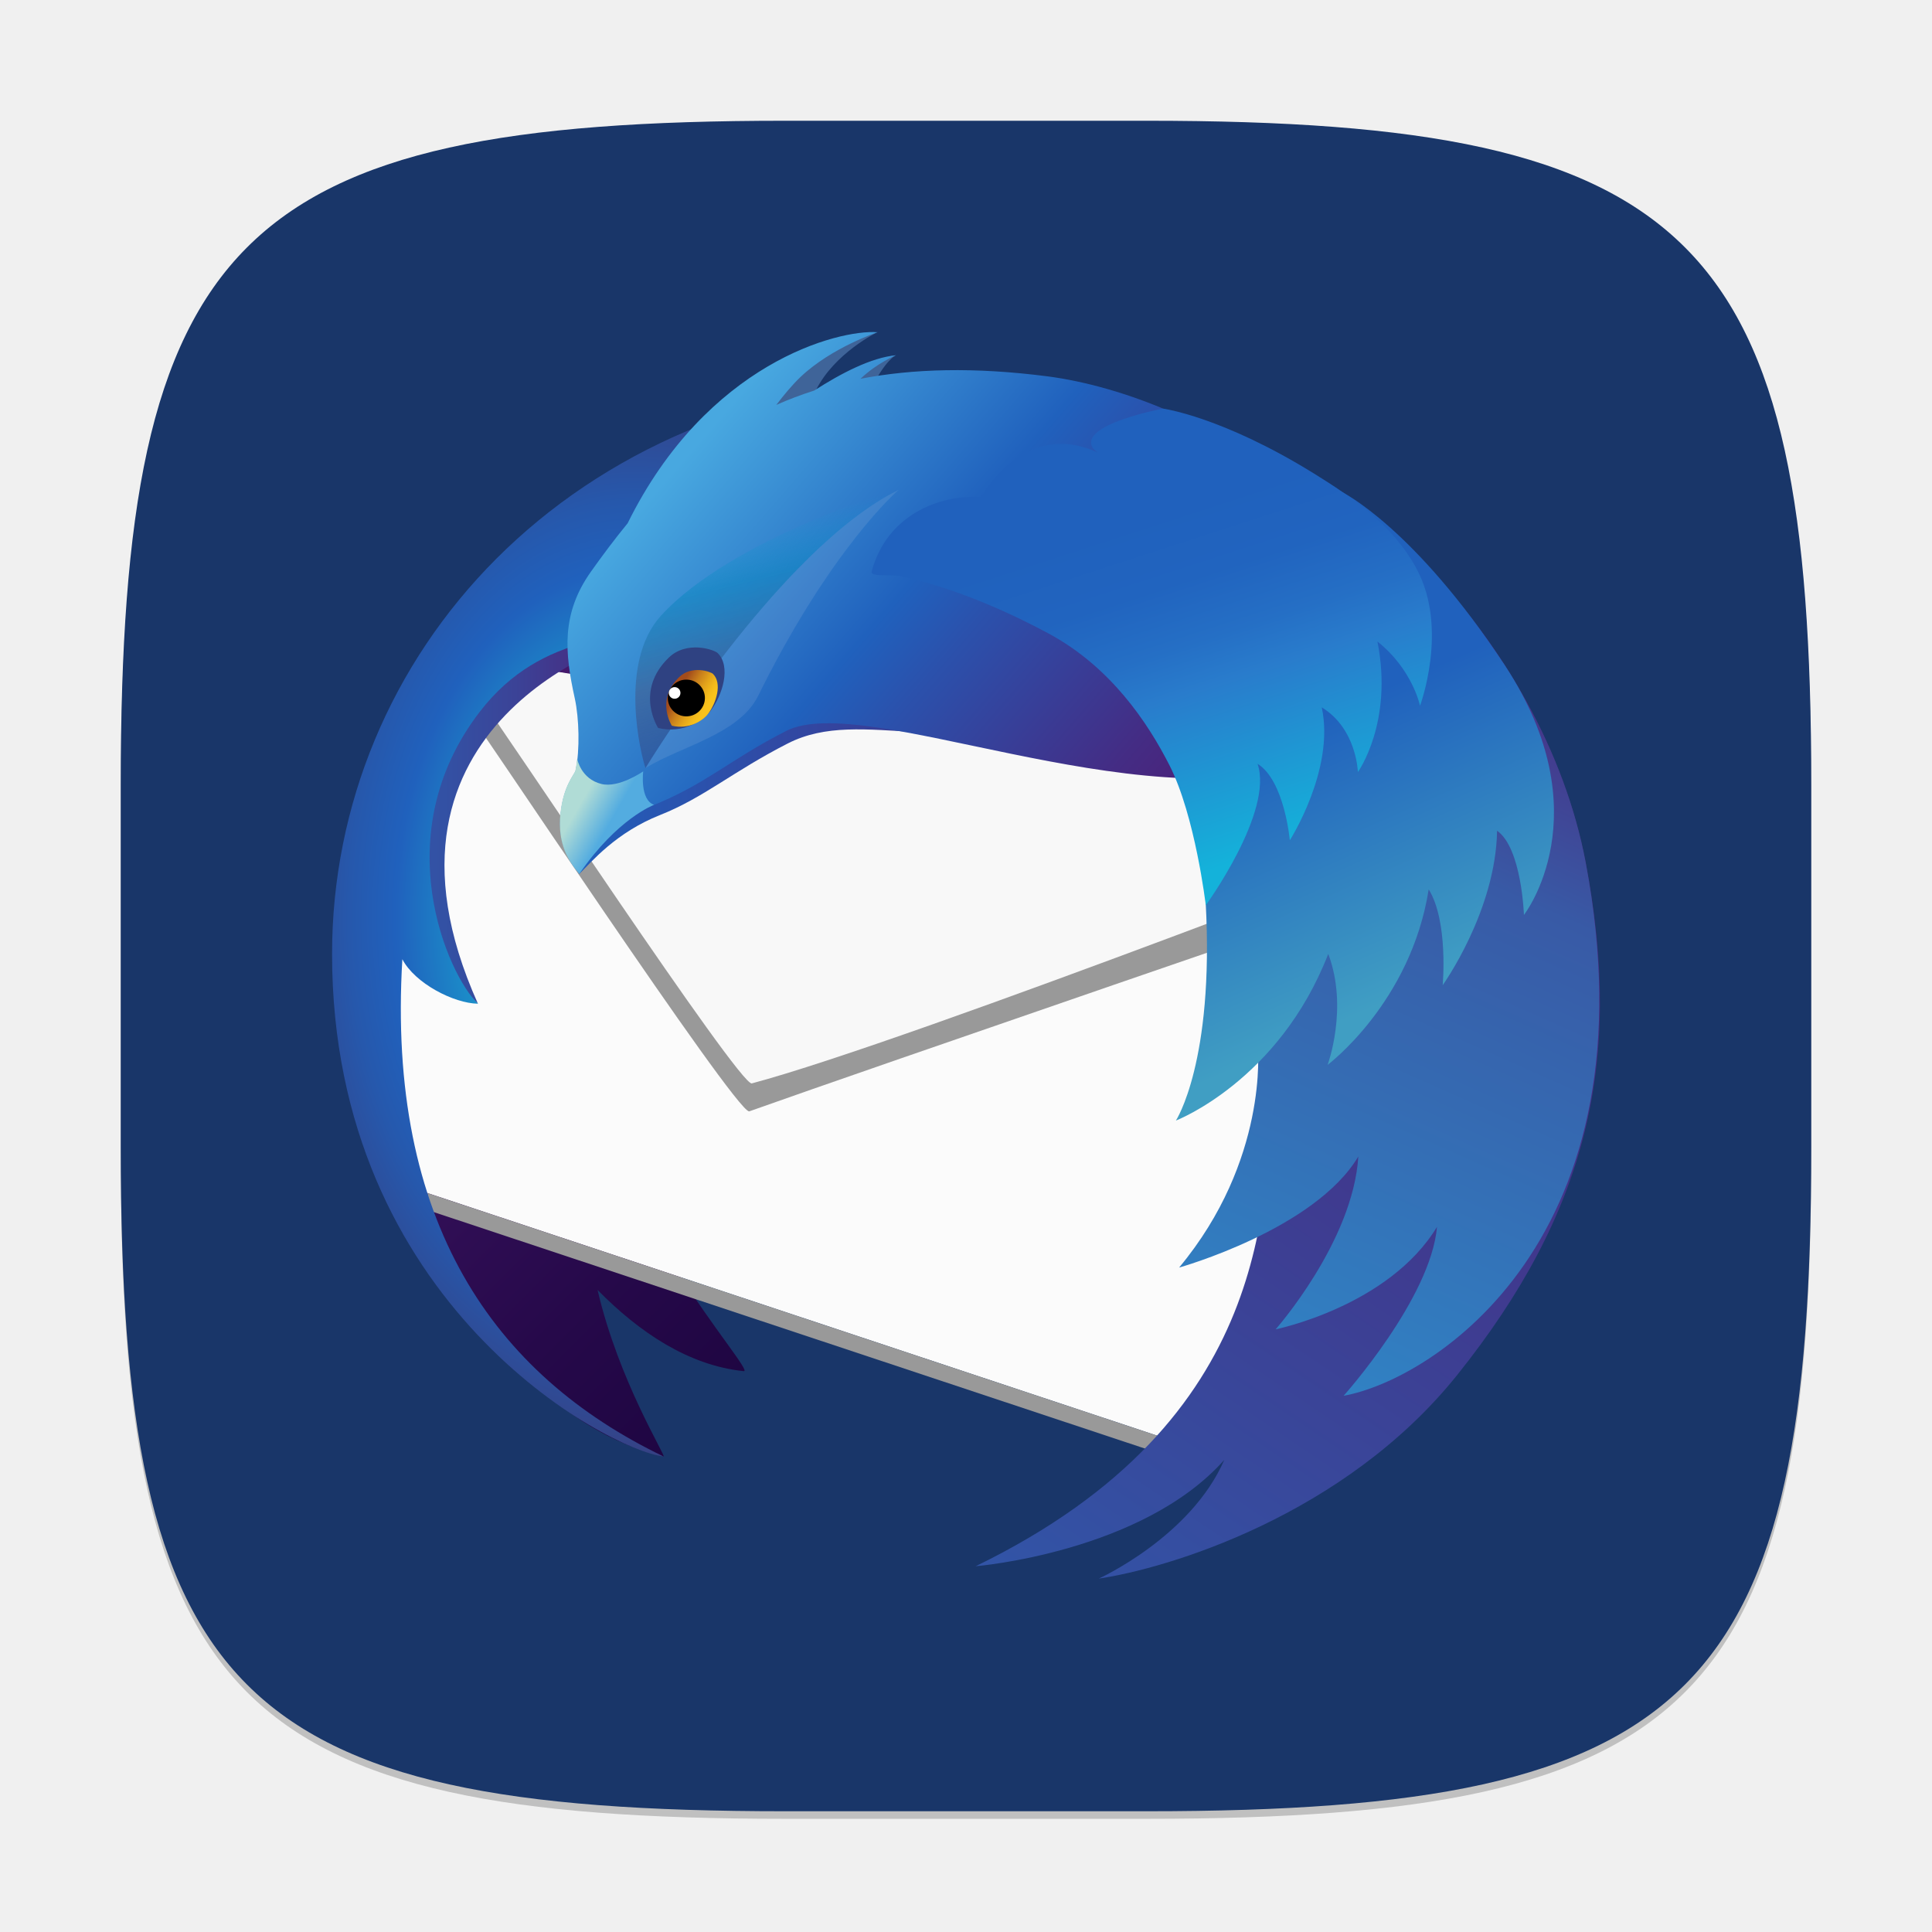
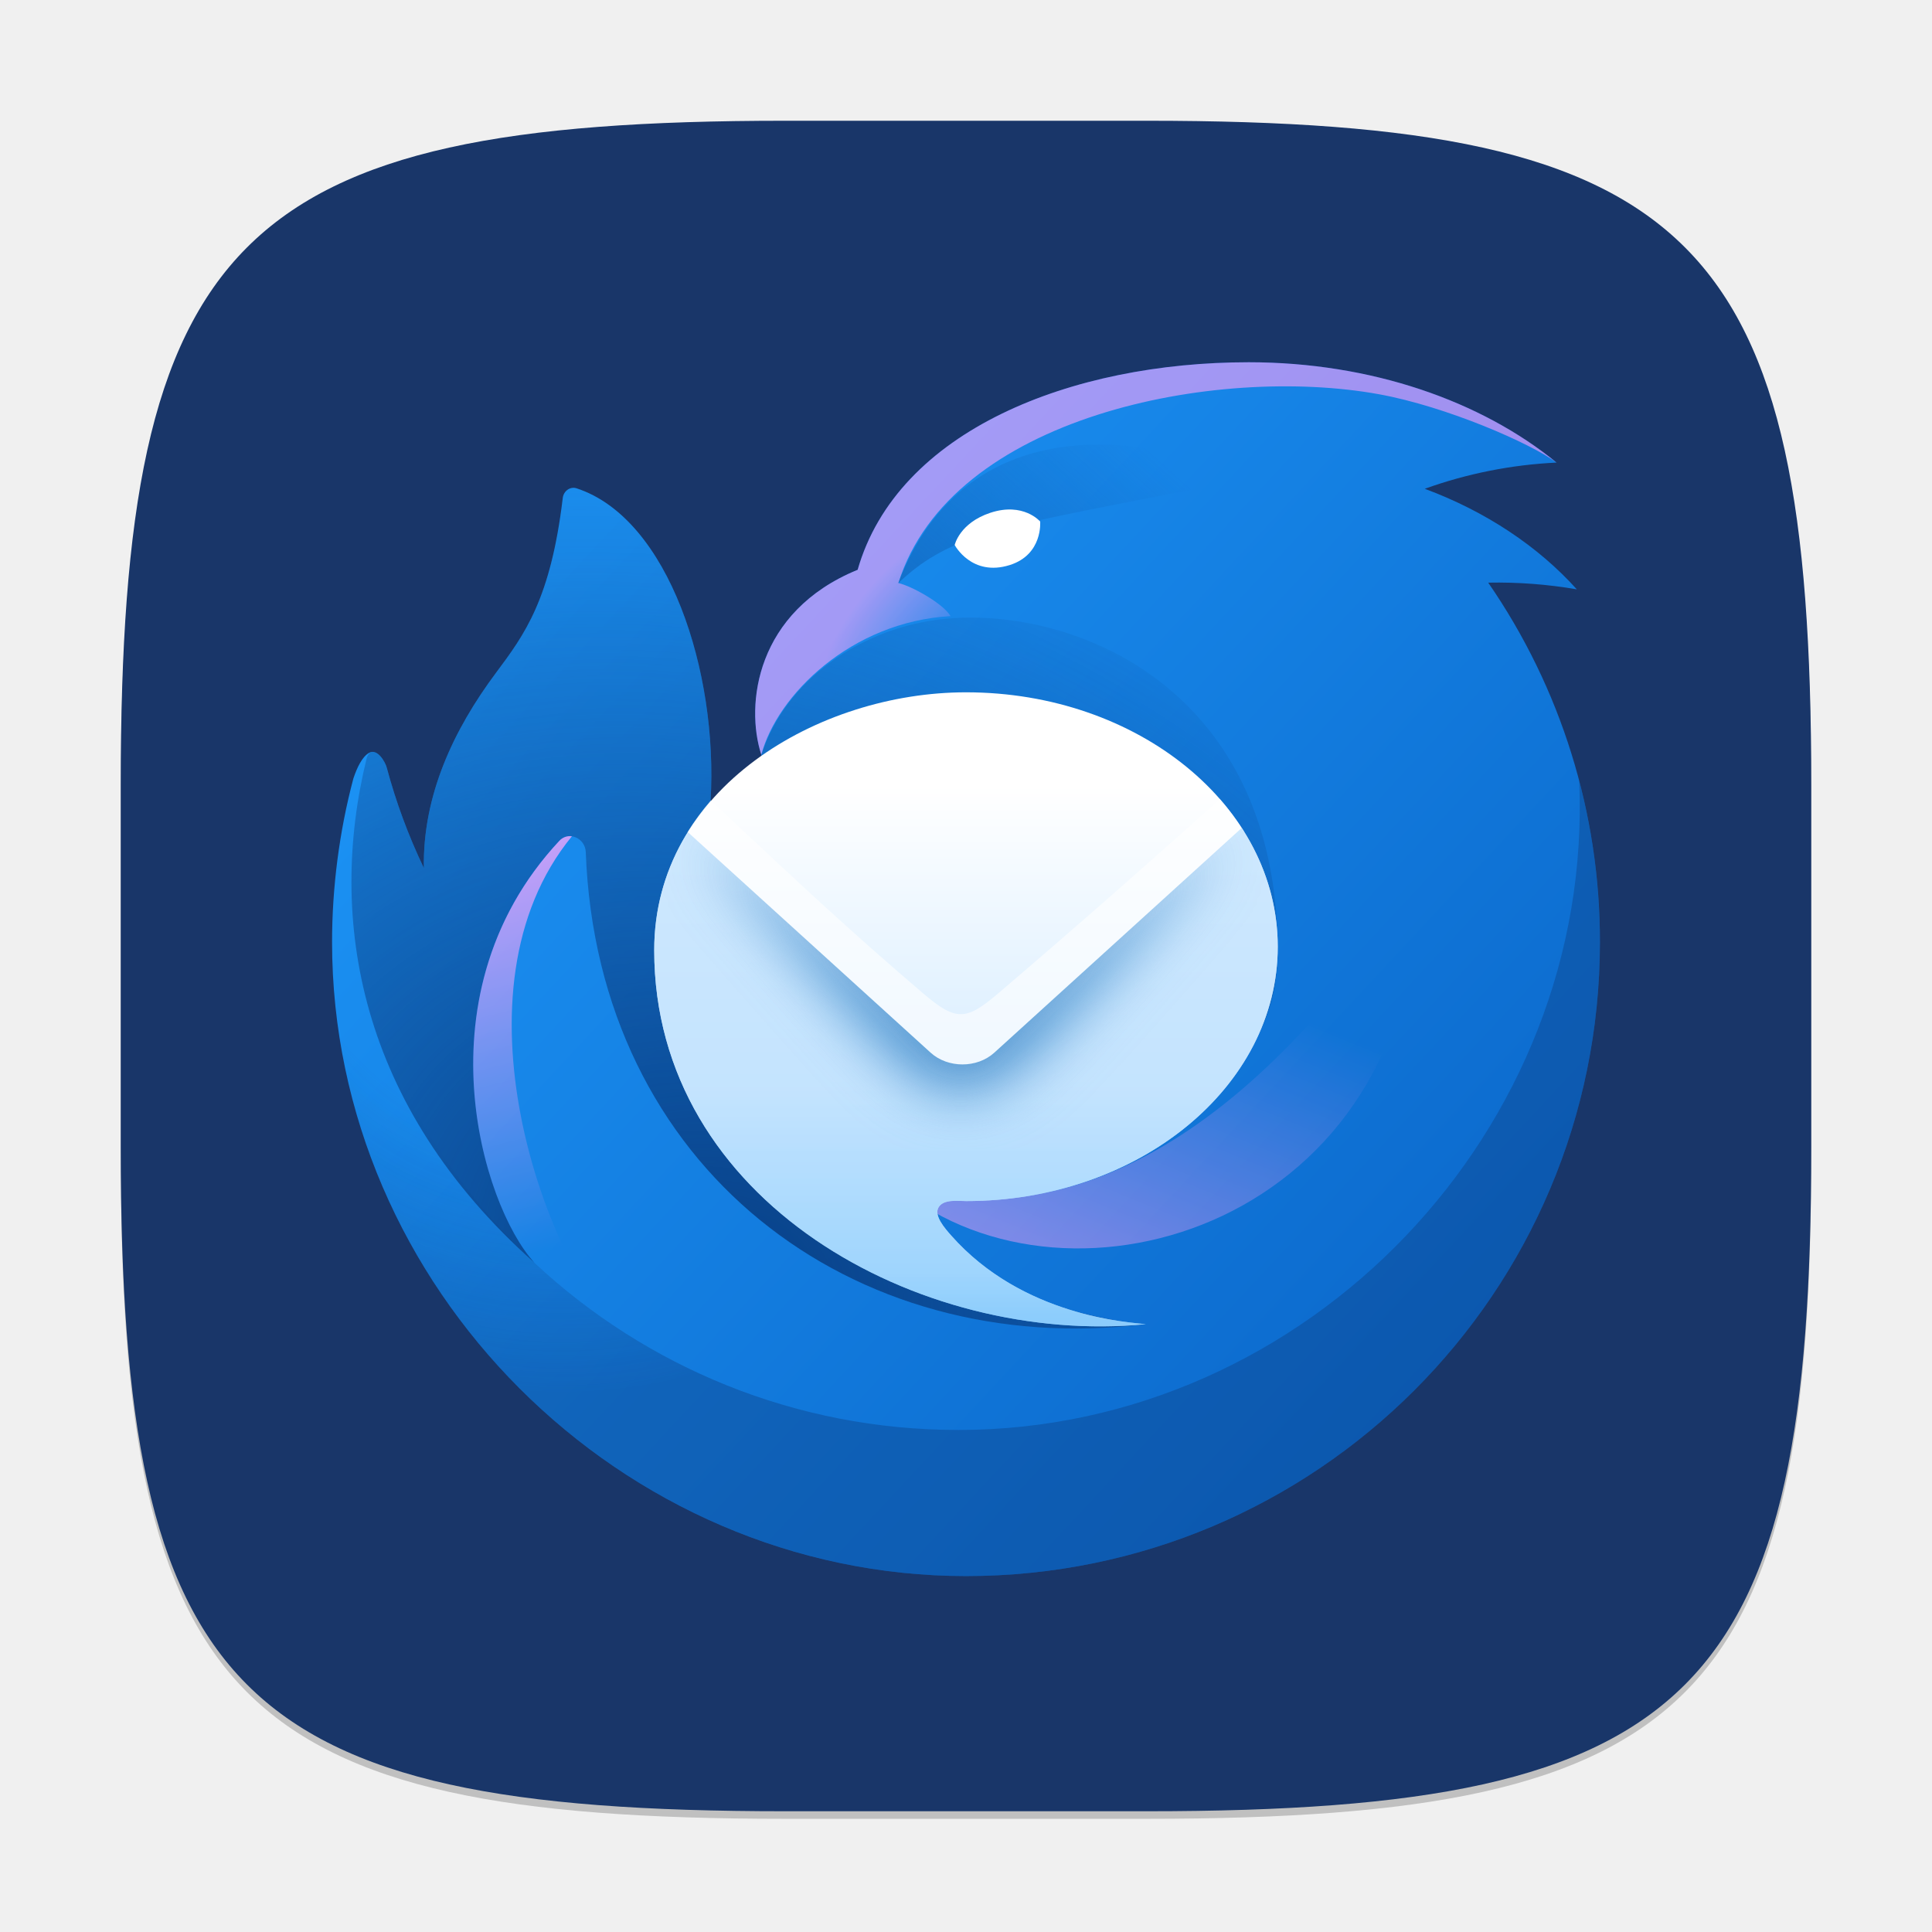
<svg xmlns="http://www.w3.org/2000/svg" width="256" height="256" viewBox="0 0 256 256" version="1.1" id="svg5">
  <defs id="defs2">
    <linearGradient id="SVGID_1_" gradientUnits="userSpaceOnUse" x1="199.533" y1="201.907" x2="39.679" y2="42.053" gradientTransform="matrix(0.1295758,0,0,0.1295758,8,8.000035)">
      <stop offset="0" style="stop-color:#130036" id="stop4" />
      <stop offset="0.23" style="stop-color:#18023B" id="stop6" />
      <stop offset="0.512" style="stop-color:#26094A" id="stop8" />
      <stop offset="0.821" style="stop-color:#3D1563" id="stop10" />
      <stop offset="1" style="stop-color:#4E1D75" id="stop12" />
    </linearGradient>
    <linearGradient id="SVGID_2_" gradientUnits="userSpaceOnUse" x1="10.243" y1="95.311" x2="57.704" y2="95.311" gradientTransform="matrix(0.1295758,0,0,0.1295758,8,8.000035)">
      <stop offset="0" style="stop-color:#3156A8" id="stop27" />
      <stop offset="0.247" style="stop-color:#3351A4" id="stop29" />
      <stop offset="0.536" style="stop-color:#3B4397" id="stop31" />
      <stop offset="0.845" style="stop-color:#472C82" id="stop33" />
      <stop offset="1" style="stop-color:#4E1D75" id="stop35" />
    </linearGradient>
    <radialGradient id="SVGID_3_" cx="59.073" cy="113.923" r="85.247" gradientTransform="matrix(0.1295758,0,0,0.187885,8,1.357277)" gradientUnits="userSpaceOnUse">
      <stop offset="0.165" style="stop-color:#14CDDA" id="stop40" />
      <stop offset="0.548" style="stop-color:#2061BD" id="stop42" />
      <stop offset="0.655" style="stop-color:#2658AC" id="stop44" />
      <stop offset="0.864" style="stop-color:#373F81" id="stop46" />
      <stop offset="1" style="stop-color:#432D62" id="stop48" />
    </radialGradient>
    <linearGradient id="SVGID_4_" gradientUnits="userSpaceOnUse" x1="44.539" y1="57.897" x2="191.515" y2="57.897" gradientTransform="matrix(0.1295758,0,0,0.1295758,8,8.000035)">
      <stop offset="0" style="stop-color:#2061BD" id="stop53" />
      <stop offset="0.185" style="stop-color:#2B51AC" id="stop55" />
      <stop offset="0.683" style="stop-color:#442C84" id="stop57" />
      <stop offset="0.941" style="stop-color:#4E1D75" id="stop59" />
    </linearGradient>
    <linearGradient id="SVGID_5_" gradientUnits="userSpaceOnUse" x1="66.174" y1="23.206" x2="167.264" y2="111.082" gradientTransform="matrix(0.1295758,0,0,0.1295758,8,8.000035)">
      <stop offset="0.02" style="stop-color:#48A8E0" id="stop68" />
      <stop offset="0.388" style="stop-color:#2061BD" id="stop70" />
      <stop offset="0.497" style="stop-color:#2B51AC" id="stop72" />
      <stop offset="0.789" style="stop-color:#442C84" id="stop74" />
      <stop offset="0.941" style="stop-color:#4E1D75" id="stop76" />
    </linearGradient>
    <linearGradient id="SVGID_6_" gradientUnits="userSpaceOnUse" x1="19.676" y1="337.414" x2="217.835" y2="43.631" gradientTransform="matrix(0.1295758,0,0,0.1295758,8,8.000035)">
      <stop offset="0.379" style="stop-color:#3156A8" id="stop81" />
      <stop offset="1" style="stop-color:#4E1D75" id="stop83" />
    </linearGradient>
    <linearGradient id="SVGID_7_" gradientUnits="userSpaceOnUse" x1="96.745" y1="278.646" x2="206.317" y2="32.542" gradientTransform="matrix(0.1295758,0,0,0.1295758,8,8.000035)">
      <stop offset="0" style="stop-color:#29ABE2" id="stop88" />
      <stop offset="0.773" style="stop-color:#385AA6" id="stop90" />
      <stop offset="0.858" style="stop-color:#414293" id="stop92" />
      <stop offset="1" style="stop-color:#4E1D75" id="stop94" />
    </linearGradient>
    <linearGradient id="SVGID_8_" gradientUnits="userSpaceOnUse" x1="48.269" y1="92.034" x2="54.241" y2="95.468" gradientTransform="matrix(0.1295758,0,0,0.1295758,8,8.000035)">
      <stop offset="0" style="stop-color:#B0DCD6" id="stop99" />
      <stop offset="1" style="stop-color:#53ACE0" id="stop101" />
    </linearGradient>
    <linearGradient id="SVGID_11_" gradientUnits="userSpaceOnUse" x1="176.214" y1="23.085" x2="164.24" y2="20.555" gradientTransform="matrix(0.1295758,0,0,0.1295758,8,8.000035)">
      <stop offset="0" style="stop-color:#3092B9" id="stop121" />
      <stop offset="0.22" style="stop-color:#258DB6" id="stop123" />
      <stop offset="0.656" style="stop-color:#1685B1" id="stop125" />
      <stop offset="1" style="stop-color:#1082AF" id="stop127" />
    </linearGradient>
    <linearGradient id="SVGID_12_" gradientUnits="userSpaceOnUse" x1="80.784" y1="38.025" x2="90.637" y2="77.544" gradientTransform="matrix(0.1295758,0,0,0.1295758,8,8.000035)">
      <stop offset="0.007" style="stop-color:#1398D1;stop-opacity:0" id="stop138" />
      <stop offset="0.248" style="stop-color:#1187C2;stop-opacity:0.62" id="stop140" />
      <stop offset="0.642" style="stop-color:#3F6499;stop-opacity:0.71" id="stop142" />
      <stop offset="1" style="stop-color:#2F4282;stop-opacity:0.5" id="stop144" />
    </linearGradient>
    <linearGradient id="SVGID_13_" gradientUnits="userSpaceOnUse" x1="48.738" y1="14.373" x2="43.199" y2="11.303" gradientTransform="matrix(0.1294981,0.0045222,-0.0045222,0.1294981,11.18635,15.40143)">
      <stop offset="0" style="stop-color:#F9C21B" id="stop153" />
      <stop offset="0.148" style="stop-color:#F3BA1B" id="stop155" />
      <stop offset="0.379" style="stop-color:#E3A41B" id="stop157" />
      <stop offset="0.663" style="stop-color:#C9801C" id="stop159" />
      <stop offset="0.988" style="stop-color:#A44E1C" id="stop161" />
      <stop offset="1" style="stop-color:#A34C1C" id="stop163" />
    </linearGradient>
    <linearGradient id="SVGID_14_" gradientUnits="userSpaceOnUse" x1="206.211" y1="130.139" x2="169.43" y2="47.526" gradientTransform="matrix(0.1295758,0,0,0.1295758,8,8.000035)">
      <stop offset="0" style="stop-color:#409EC3" id="stop174" />
      <stop offset="0.62" style="stop-color:#2061BD" id="stop176" />
    </linearGradient>
    <linearGradient id="SVGID_15_" gradientUnits="userSpaceOnUse" x1="176.76" y1="103.061" x2="150.407" y2="21.954" gradientTransform="matrix(0.1295758,0,0,0.1295758,8,8.000035)">
      <stop offset="0" style="stop-color:#14B2DA" id="stop181" />
      <stop offset="0.403" style="stop-color:#297CCC" id="stop183" />
      <stop offset="0.508" style="stop-color:#256FC5" id="stop185" />
      <stop offset="0.649" style="stop-color:#2164BF" id="stop187" />
      <stop offset="0.816" style="stop-color:#2061BD" id="stop189" />
      <stop offset="0.984" style="stop-color:#2061BD" id="stop191" />
    </linearGradient>
+     <linearGradient id="a" x1="146.185" x2="639.585" y1="155.649" y2="615.869" gradientUnits="userSpaceOnUse">
+       <stop stop-color="#1B91F3" id="stop13" />
+       <stop offset="1" stop-color="#0B68CB" id="stop14" />
+     </linearGradient>
+     <radialGradient id="b" cx="0" cy="0" r="1" gradientTransform="matrix(117.9299,271.4495,-260.0389,112.9726,145.274,314)" gradientUnits="userSpaceOnUse">
+       <stop offset="0.53" stop-color="#0B4186" stop-opacity="0" id="stop26" />
+       <stop offset="1" stop-color="#0B4186" stop-opacity="0.45" id="stop27-3" />
+     </radialGradient>
+     <radialGradient id="c" cx="0" cy="0" r="1" gradientTransform="matrix(-38.95041,-49.85964,82.50652,-64.45421,383.705,192.449)" gradientUnits="userSpaceOnUse">
+       <stop stop-color="#EF3ACC" stop-opacity="0" id="stop28" />
+       <stop offset="1" stop-color="#EF3ACC" stop-opacity="0.64" id="stop29-6" />
+     </radialGradient>
+     <linearGradient id="d" x1="283.475" x2="461.015" y1="273.458" y2="75.818" gradientUnits="userSpaceOnUse">
+       <stop stop-color="#0F5DB0" id="stop15" />
+       <stop offset="1" stop-color="#0F5DB0" stop-opacity="0" id="stop16" />
+     </linearGradient>
+     <radialGradient id="e" cx="0" cy="0" r="1" gradientTransform="matrix(200.5003,-415.9102,513.7714,247.6768,242.704,551.15)" gradientUnits="userSpaceOnUse">
+       <stop offset="0.02" stop-color="#094188" id="stop30" />
+       <stop offset="0.97" stop-color="#0B4186" stop-opacity="0" id="stop31-7" />
+     </radialGradient>
+     <linearGradient id="f" x1="594.625" x2="512.075" y1="416.559" y2="619.249" gradientUnits="userSpaceOnUse">
+       <stop stop-color="#E247C4" stop-opacity="0" id="stop17" />
+       <stop offset="1" stop-color="#E247C4" stop-opacity="0.64" id="stop18" />
+     </linearGradient>
+     <linearGradient id="g" x1="82.716" x2="155.445" y1="234.79" y2="527.51" gradientUnits="userSpaceOnUse">
+       <stop offset="0.1" stop-color="#EF3ACC" id="stop19" />
+       <stop offset="1" stop-color="#EF3ACC" stop-opacity="0" id="stop20" />
+     </linearGradient>
+     <linearGradient id="h" x1="374.705" x2="374.705" y1="273.95" y2="569.949" gradientUnits="userSpaceOnUse">
+       <stop stop-color="#fff" id="stop21" />
+       <stop offset="0.91" stop-color="#BEE1FE" id="stop22" />
+       <stop offset="1" stop-color="#96CEFD" id="stop23" />
+     </linearGradient>
+     <mask id="i" width="345" height="276" x="202" y="297" maskUnits="userSpaceOnUse">
+       <path fill="#ffffff" d="m 546.835,362.969 c 0,77.57 -77.07,140.45 -172.13,140.45 -4.59,0 -12.3,-1.18 -15.11,3.4 -2.81,4.56 3.38,11.6 6.95,15.63 37.16,42.04 91.07,47.33 105.22,48.72 l 2.23,0.22 c -124.88,12.08 -271.38,-67.7 -271.42,-206.37 -0.131,-23.089 6.295,-45.74 18.53,-65.32 l 134.08,121.78 c 9.54,8.66 25.61,8.66 35.15,0 l 136.62,-124.09 c 12.7,19.58 19.88,41.9 19.88,65.58 z" id="path10" />
+     </mask>
+     <linearGradient id="j" x1="380.245" x2="380.245" y1="441.449" y2="565.449" gradientUnits="userSpaceOnUse">
+       <stop stop-color="#BCE0FD" id="stop24" />
+       <stop offset="1" stop-color="#88CCFC" id="stop25" />
+     </linearGradient>
+     <filter id="k" width="341.88" height="198.416" x="201.475" y="276.158" color-interpolation-filters="sRGB" filterUnits="userSpaceOnUse">
+       <feFlood flood-opacity="0" result="BackgroundImageFix" id="feFlood31" />
+       <feBlend in="SourceGraphic" in2="BackgroundImageFix" result="shape" id="feBlend31" mode="normal" />
+       <feGaussianBlur result="effect1_foregroundBlur_106_1002" stdDeviation="16" id="feGaussianBlur31" />
+     </filter>
  </defs>
  <path id="path563" style="opacity:0.2;fill:#000000;stroke-width:8;stroke-linecap:round;stroke-linejoin:round" d="M 104,17 C 31.191,17 16,32.519 16,105 v 48 c 0,72.481 15.191,88 88,88 h 48 c 72.809,0 88,-15.519 88,-88 V 105 C 240,32.519 224.809,17 152,17 Z" />
  <path id="path530" style="fill:#193669;fill-opacity:1;stroke-width:8;stroke-linecap:round;stroke-linejoin:round" d="M 104,16 C 31.191,16 16,31.519 16,104 v 48 c 0,72.481 15.191,88 88,88 h 48 c 72.809,0 88,-15.519 88,-88 V 104 C 240,31.519 224.809,16 152,16 Z" />
-   <g id="g2768" transform="matrix(5.25,0,0,5.25,1.999998,2)">
-     <path class="st1" d="m 32.475,12.599 c -1.879,-1.227 -4.282,-1.625 -5.608,-1.763 -1.419,-0.148 -2.652,-0.122 -3.736,0.037 -0.092,-0.001 -0.183,-0.005 -0.276,-0.005 -0.07,0 -0.14,0.003 -0.211,0.004 0.029,-0.036 0.049,-0.058 0.049,-0.058 0,0 -0.057,0.009 -0.169,0.06 -0.352,0.006 -0.702,0.018 -1.048,0.041 0.481,-0.527 0.875,-0.803 0.875,-0.803 0,0 -0.468,0.068 -1.321,0.842 -0.406,0.037 -0.806,0.087 -1.2,0.148 0.896,-1.213 1.834,-1.724 1.834,-1.724 0,0 -1.137,-0.231 -2.916,1.557 -0.149,0.15 -0.287,0.305 -0.421,0.463 -5.187,1.255 -8.899,4.605 -8.899,8.542 0,0.772 -0.237,1.621 0.019,2.469 -0.102,1.354 0.115,5.05 0.115,5.05 0,0 1.404,7.599 6.804,8.921 0.086,0.02 -1.128,-1.894 -1.665,-4.204 1.046,1.064 2.292,1.905 3.69,2.05 0.172,0.018 -0.799,-1.12 -1.649,-2.492 l 12.271,4.134 c 6.418,-2.757 5.671,-2.508 7.049,-4.001 3.036,-3.286 3.461,-5.151 2.696,-10.656 -0.517,-3.716 -3.26,-7.397 -6.283,-8.612 z" id="path15" style="fill:url(#SVGID_1_);stroke-width:0.13" />
-     <polygon class="st2" points="22.687,62.276 8.546,142.68 16.387,166.974 172.911,219.015 201.939,95.591 " id="polygon17" transform="matrix(0.1295758,0,0,0.1295758,8,8.000035)" style="fill:#fbfbfb" />
-     <path class="st3" d="m 10.997,16.424 c 0.102,0.219 0.072,0.271 0.008,0.271 -0.029,0 -0.064,-0.01 -0.097,-0.021 -0.033,-0.01 -0.064,-0.021 -0.084,-0.021 -0.056,0 -0.024,0.083 0.293,0.482 0.449,0.571 7.049,10.534 7.409,10.534 0.002,0 0.004,-2.6e-4 0.005,-8e-4 3.072,-1.095 16.138,-5.579 16.138,-5.579 L 33.333,20.141 10.997,16.424" id="path19" style="fill:#999999;stroke-width:0.13" />
-     <path class="st4" d="m 11.188,16.179 c 0,0 0.098,0.509 0.555,1.073 0.454,0.569 6.545,9.792 6.851,9.711 3.99,-1.059 18.468,-6.696 18.468,-6.696 z" id="path23" style="fill:#f8f8f8;stroke-width:0.13" />
-     <polygon class="st3" points="168.976,221.012 167.321,217.161 18.568,167.703 19.094,171.178 " id="polygon25" transform="matrix(0.1295758,0,0,0.1295758,8,8.000035)" style="fill:#999999" />
-     <path class="st5" d="m 15.477,15.748 c 0,0 -7.013,2.054 -3.795,9.204 0,0 -1.475,-1.351 -2.354,-3.078 -0.04,-0.077 1.464,-5.42 1.464,-5.42 z" id="path38" style="fill:url(#SVGID_2_);stroke-width:0.13" />
-     <path class="st6" d="M 11.682,24.952 C 11.072,24.942 10.092,24.439 9.774,23.829 9.377,30.45 12.079,34.317 16.367,36.379 14.966,36.219 8,32.543 8,23.697 8,16.175 13.968,9.452 23.308,9.144 c 0.057,0.422 -4.631,1.479 -4.78,1.976 -0.233,0.774 -0.768,1.616 -1.219,2.291 -0.611,0.915 0.85,1.697 -0.224,1.944 -1.616,0.371 -3.77,0.165 -5.359,2.231 -2.389,3.105 -0.795,6.657 -0.044,7.365 z" id="path51" style="fill:url(#SVGID_3_);stroke-width:0.13" />
-     <path class="st7" d="m 25.758,9.386 c -6.049,-0.464 -9.162,1.956 -11.16,4.771 -0.728,1.024 -0.648,1.965 -0.398,3.102 0.108,0.485 0.217,0.718 0.085,1.212 -0.072,0.273 -0.06,0.528 -0.15,0.689 -0.124,0.222 -0.282,0.466 -0.335,0.865 -0.132,0.998 0.221,1.315 0.441,1.651 0.314,-0.312 0.928,-1.047 2.036,-1.486 1.107,-0.439 1.836,-1.098 3.223,-1.806 1.896,-0.967 4.118,0.5 8.332,-0.881 1.297,-0.425 4.276,-4.839 4.984,-5.008 C 30.846,10.316 27.494,9.519 25.758,9.386 Z" id="path62" style="fill:url(#SVGID_4_);stroke-width:0.13" />
-     <path class="st8" d="m 21.762,8.004 c 0,0 -1.08,0.522 -1.55,1.464 1.086,-0.547 1.716,-0.847 2.014,-0.882 0,0 -0.285,0.138 -0.639,0.89 0.626,-0.2 0.841,-0.327 1.013,-0.329 0,0 -0.05,0.079 -0.096,0.83 -0.961,-0.312 -2.811,0.051 -3.795,0.668 -0.334,-1.78 3.053,-2.641 3.053,-2.641 z" id="path66" style="fill:#3f6499;stroke-width:0.13" />
-     <path class="st9" d="m 26.06,9.118 c -1.854,-0.24 -3.404,-0.193 -4.722,0.061 0.414,-0.397 0.894,-0.593 0.894,-0.593 -0.621,0.055 -1.397,0.461 -2.062,0.89 -0.335,0.107 -0.655,0.228 -0.958,0.363 0.185,-0.244 0.401,-0.505 0.612,-0.706 0.783,-0.744 1.944,-1.129 1.944,-1.129 -0.992,-0.073 -4.311,0.777 -6.308,4.822 -0.327,0.399 -0.633,0.808 -0.924,1.218 -0.751,1.058 -0.669,2.029 -0.41,3.202 0.11,0.501 0.131,1.301 0.022,1.818 -0.022,0.104 -0.306,0.371 -0.379,1.092 -0.078,0.765 0.195,1.141 0.464,1.452 0.956,-1.398 1.9,-1.676 1.9,-1.676 1.339,-0.548 1.896,-1.134 3.329,-1.865 1.958,-0.999 8.803,2.261 13.154,0.836 1.339,-0.438 -0.515,-6.137 0.215,-6.312 -2.034,-2.249 -4.988,-3.242 -6.771,-3.473 z" id="path79" style="fill:url(#SVGID_5_);stroke-width:0.13" />
-     <path class="st10" d="m 39.639,21.384 c -1.072,-5.602 -6.232,-10.699 -10.381,-10.982 -1.841,-0.125 -1.276,0.819 -2.428,1.178 -4.965,1.55 -5.041,2.454 -5.041,2.454 10.528,0.495 10.688,10.893 7.868,13.523 0.793,-0.185 1.654,-1.155 2.444,-2.678 -0.095,0.639 -0.176,1.423 -0.295,2.297 -0.361,2.669 0.107,8.243 -7.562,11.973 0,0 4.195,-0.343 6.275,-2.684 -0.846,1.945 -3.167,2.996 -3.167,2.996 1.708,-0.25 6.195,-1.574 9.053,-5.148 3.235,-4.046 4.208,-7.842 3.234,-12.93 z" id="path86" style="fill:url(#SVGID_6_);stroke-width:0.13" />
-     <path class="st11" d="m 29.379,31.611 c 0,0 3.42,-0.956 4.523,-2.803 -0.134,2.153 -2.087,4.362 -2.087,4.362 0,0 2.856,-0.578 4.073,-2.587 -0.159,1.813 -2.357,4.264 -2.357,4.264 2.248,-0.403 7.895,-3.971 6.109,-13.463 -1.055,-5.606 -6.232,-10.699 -10.381,-10.982 -1.841,-0.125 -1.276,0.819 -2.428,1.178 -4.965,1.55 -5.041,2.454 -5.041,2.454 10.528,0.495 13.326,6.005 7.868,13.376 0.793,-0.185 1.112,-0.621 1.708,-1.335 -2.6e-4,0 0.27,2.822 -1.986,5.535 z" id="path97" style="fill:url(#SVGID_7_);stroke-width:0.13" />
-     <path class="st12" d="m 15.853,19.087 c 0,0 -0.611,0.428 -1.054,0.319 -0.524,-0.129 -0.613,-0.637 -0.613,-0.637 -0.012,0.104 -0.025,0.204 -0.044,0.295 -0.022,0.104 -0.306,0.371 -0.379,1.092 -0.078,0.765 0.209,1.208 0.478,1.519 0.956,-1.398 1.886,-1.743 1.886,-1.743 -0.364,-0.127 -0.274,-0.845 -0.274,-0.845 z" id="path104" style="fill:url(#SVGID_8_);stroke-width:0.13" />
-     <path class="st18" d="m 29.187,10.389 c 0.143,-0.037 0.728,0.026 1.112,0.199 0.384,0.172 1.046,0.477 0.516,0.609 -0.53,0.132 -0.834,-0.079 -1.099,-0.305 -0.265,-0.225 -0.887,-0.41 -0.53,-0.503 z" id="path130" style="opacity:0.12;fill:url(#SVGID_11_);stroke-width:0.13" mask="none" />
-     <path class="st19" d="m 15.911,19.004 c 0,0 3.354,-5.528 6.387,-7.02 0.282,-0.142 -4.199,1.191 -6.002,3.181 -1.072,1.183 -0.504,3.499 -0.385,3.839 z" id="path147" style="fill:url(#SVGID_12_);stroke-width:0.13" />
-     <path class="st20" d="m 15.911,19.004 c 0.003,-0.002 0.006,-0.004 0.01,-0.006 0.867,-0.536 2.354,-0.845 2.833,-1.816 1.845,-3.741 3.544,-5.198 3.544,-5.198 -3.033,1.492 -6.387,7.02 -6.387,7.02 z" id="path149" style="opacity:0.1;fill:#f2f2f2;stroke-width:0.13" />
-     <path class="st21" d="m 16.23,17.993 c 0,0 -0.605,-0.928 0.266,-1.774 0.459,-0.446 1.156,-0.198 1.236,-0.118 0.343,0.34 0.127,1.057 -0.181,1.463 -0.174,0.229 -0.681,0.584 -1.321,0.429 z" id="path151" style="fill:#2f4282;stroke-width:0.13" />
-     <path class="st22" d="m 16.576,17.935 c 0,0 -0.418,-0.641 0.184,-1.226 0.317,-0.308 0.798,-0.137 0.854,-0.082 0.237,0.235 0.088,0.73 -0.125,1.011 -0.12,0.158 -0.471,0.404 -0.913,0.297 z" id="path166" style="fill:url(#SVGID_13_);stroke-width:0.13" />
-     <path d="m 17.41,17.251 c -0.009,0.256 -0.226,0.456 -0.484,0.448 -0.259,-0.009 -0.461,-0.224 -0.452,-0.48 0.009,-0.256 0.226,-0.456 0.485,-0.447 0.258,0.009 0.46,0.224 0.451,0.48 z" id="path168" style="stroke-width:0.13" />
-     <circle class="st24" cx="16.646" cy="17.108" r="0.147" id="circle172" style="fill:#ffffff;stroke-width:0.13" />
-     <path class="st23" d="m 37.609,16.424 c -2.296,-3.495 -4.115,-4.384 -4.115,-4.384 0,0 0.084,2.546 1.358,3.774 0.146,0.14 -1.526,-1.093 -1.526,-1.093 0,0 -0.357,1.176 0.462,2.528 -0.238,-0.316 -0.395,-0.436 -0.395,-0.436 0,0 -1.543,0.712 -1.998,1.699 -0.235,-0.444 -0.412,-0.705 -0.412,-0.705 0,0 -1.067,2.13 -0.933,4.599 0.218,4.015 -0.752,5.495 -0.752,5.495 0,0 2.599,-0.997 3.845,-4.207 0.515,1.365 -0.016,2.801 -0.016,2.801 0,0 2.1,-1.569 2.551,-4.429 0.501,0.807 0.353,2.418 0.353,2.418 0,0 1.34,-1.866 1.373,-3.898 0.621,0.433 0.678,2.125 0.678,2.125 0,0 1.987,-2.54 -0.474,-6.288 z" id="path179" style="fill:url(#SVGID_14_);stroke-width:0.13" />
-     <path class="st25" d="m 35.377,13.981 c -0.6,-1.118 -1.659,-1.831 -2.59,-2.408 -2.321,-1.439 -3.813,-1.641 -3.813,-1.641 0,0 -2.142,0.398 -1.774,0.994 0.019,0.031 0.063,0.069 0.125,0.114 -1.879,-0.865 -2.944,1.124 -2.944,1.124 -1.073,-0.065 -2.38,0.463 -2.762,1.879 -0.04,0.147 0.481,0.064 0.749,0.122 1.565,0.34 3.039,1.078 3.716,1.443 1.575,0.848 2.509,2.261 3.049,3.321 0.653,1.282 0.919,3.538 0.919,3.538 0,0 1.717,-2.359 1.307,-3.57 0.68,0.422 0.814,1.93 0.814,1.93 0,0 1.145,-1.793 0.806,-3.355 0.883,0.538 0.912,1.633 0.912,1.633 0,0 0.899,-1.248 0.493,-3.295 0.889,0.707 1.075,1.622 1.075,1.622 0,0 0.726,-1.943 -0.083,-3.45 z" id="path194" style="fill:url(#SVGID_15_);stroke-width:0.13" />
+   <g id="g31" transform="matrix(0.239997,0,0,0.239997,38.07085,38.33074)">
+     <path fill="url(#a)" d="m 314.805,154.949 h 0.06 c 22.04,-77.05 118.08,-114.66 215.95,-114.66 67.63,0 128.341,21.41 169.961,55.4 -24.838,1.171 -49.362,6.045 -72.76,14.46 33.63,12.5 62.519,31.73 83.929,55.52 -16.153,-2.78 -32.532,-4.019 -48.919,-3.7 40.276,58.343 61.794,127.585 61.68,198.48 0,193.3 -156.701,350 -350.001,350 -190.32,0 -350,-159.35 -350,-350 0,-30.11 4,-61.2 11.77,-90.36 2.04,-6.12 4.88,-11.99 8.65,-14.14 4.72,-2.69 9.02,5.33 9.71,7.94 5.118,19.17 12.004,37.823 20.57,55.72 -0.75,-39.96 16.32,-76.36 39.8,-107.84 15.66,-20.99 30.18,-40.44 36.88,-96.57 0.45,-3.77 4.02,-6.48 7.63,-5.3 50.96,16.68 78.2,101.54 73.97,172.5 28.15,4.03 28.02,-25.38 28.02,-25.38 -9,-27.66 -3,-79.07 53,-102.07 z" id="path1" style="fill:url(#a)" />
+     <path fill="url(#b)" d="m 713.254,271.32 c 8.51,192.5 -149.74,358.47 -342.71,358.47 -180.65,0 -328.679,-139.63 -342.069,-316.85 -2.389,16.596 -3.645,33.334 -3.76,50.1 1.37,189.62 160.659,347.41 349.999,347.41 193.3,0 350,-156.7 350,-350 0,-30.8 -3.99,-60.67 -11.46,-89.13 z" opacity="0.9" id="path2" style="fill:url(#b)" />
+     <path fill="url(#c)" d="m 366.175,180.459 c -3.77,-6.67 -21.18,-16.54 -28.79,-18.26 28.8,-92.25 175.521,-120.57 265.321,-104.25 37.37,6.8 83.91,27.16 98.07,37.74 -41.62,-33.99 -102.341,-55.4 -169.961,-55.4 -97.87,0 -193.91,37.61 -215.95,114.66 h -0.16 c -56,23 -62,74.43 -53,102.08 8.64,-32.99 49.75,-73.53 104.47,-76.57 z" style="mix-blend-mode:screen;fill:url(#c)" id="path3" />
+     <path fill="url(#d)" d="m 467.885,116.748 c -78.62,15.47 -104.31,20.53 -130.62,45.54 29.55,-78.23 104.98,-94.09 194.86,-58.43 -21.391,4.41 -42.805,8.71 -64.24,12.9 z" id="path4" style="fill:url(#d)" />
+     <path fill="url(#e)" d="m 43.705,259.38 c -21.48,87.94 -4.88,191.3 92.699,278.04 -29.05,-31.77 -64.519,-149.07 13.75,-232.87 5.27,-5.65 14.34,-1.5 14.63,6.22 6.45,174.16 146.98,280.53 309,260.64 -50.2,-2.82 -216.22,-60.97 -92.72,-83.97 64.55,-12.03 165.76,-30.88 165.76,-121.7 0,-147.22 -113.83,-190.26 -182.86,-183.86 -47.24,4.38 -89.29,34.36 -102.23,75.13 4.97,16.07 -14.84,27.32 -28.05,25.43 4.24,-70.95 -23,-155.86 -73.97,-172.54 -3.6,-1.18 -7.18,1.53 -7.63,5.3 -6.7,56.13 -21.22,75.58 -36.87,96.57 -23.489,31.49 -40.559,67.88 -39.809,107.84 -8.566,-17.897 -15.452,-36.55 -20.57,-55.72 -0.57,-2.16 -3.7,-8.19 -7.48,-8.47 -2.05,-0.15 -3.14,1.85 -3.65,3.96 z" id="path5" style="fill:url(#e)" />
+     <path fill="url(#f)" d="m 337.695,496.349 c 95.04,77.17 286.17,19.31 286.17,-168.32 -77.16,116.96 -175.44,197.64 -286.16,168.32 z" style="mix-blend-mode:screen;fill:url(#f)" id="path6" />
+     <path fill="url(#g)" d="m 150.155,304.55 c 0.864,-0.967 1.953,-1.706 3.17,-2.153 1.217,-0.446 2.526,-0.586 3.81,-0.407 -70.059,85.45 -13.549,235.52 25.231,272.39 2.17,6.14 -36.791,-25.79 -42.161,-33.26 -29.5,-25.03 -71.779,-149.06 9.95,-236.57 z" style="mix-blend-mode:screen;fill:url(#g)" id="path7" />
+     <path fill="url(#h)" d="m 374.705,503.419 c 95.06,0 172.13,-62.879 172.13,-140.449 0,-77.57 -77.07,-140.45 -172.13,-140.45 -81.1,0 -172.17,52.76 -172.13,142.5 0.04,138.67 146.54,218.45 271.42,206.37 -9.38,-1.09 -67.9,-4.2 -107.45,-48.94 -3.57,-4.03 -9.76,-11.07 -6.95,-15.64 2.8,-4.57 10.52,-3.4 15.1,-3.4 z" id="path8" style="fill:url(#h)" />
+     <path fill="#ffffff" d="m 528.085,299.15 -136.04,130.18 c -12.07,8.58 -24.92,9.2 -37.6,1.42 L 221.015,299.63 c 3.807,-6.118 8.087,-11.929 12.8,-17.38 l 14,13.1 c 35.04,32.84 63.37,59.37 103.3,93.45 18.02,15.38 23.62,15.08 41.3,0 45.68,-39 79.09,-68.5 122.52,-107.29 4.841,5.526 9.235,11.428 13.14,17.65 z" opacity="0.6" id="path9" />
+     <g mask="url(#i)" id="g13">
+       <path fill="url(#j)" d="m 162.705,200.979 h 435.07 v 394.47 h -435.07 z" opacity="0.7" id="path11" style="fill:url(#j)" />
+       <g filter="url(#k)" id="g12">
+         <path fill="#458fcd" fill-rule="evenodd" d="m 334.745,422.298 c -25.35,-26.38 -101.27,-114.03 -101.27,-114.03 l 5.87,0.26 118.86,88.77 c 8.9,6.47 21.6,6.4 30.42,-0.15 l 116.55,-88.5 6.18,-0.49 c 0,0 -73.44,85.57 -101.57,113.76 -28.13,28.19 -49.69,26.76 -75.04,0.38 z" clip-rule="evenodd" id="path12" />
+       </g>
+     </g>
+     <path fill="#ffffff" d="m 398.855,152.258 c 18.42,-5.8 16.8,-24.03 16.8,-24.03 0,0 -9.21,-10.85 -27.46,-4.84 -17.08,5.63 -19.73,17.8 -19.73,17.8 0,0 9.33,17.7 30.39,11.07 z" id="path13" />
  </g>
</svg>
